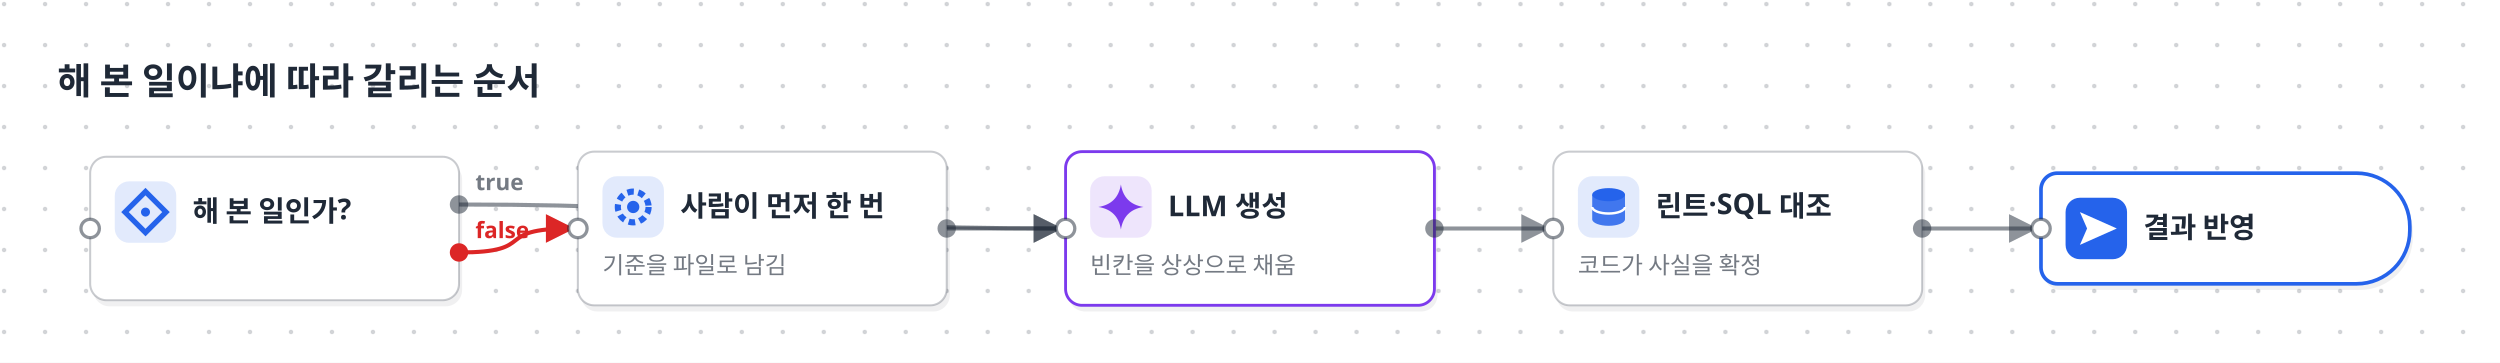
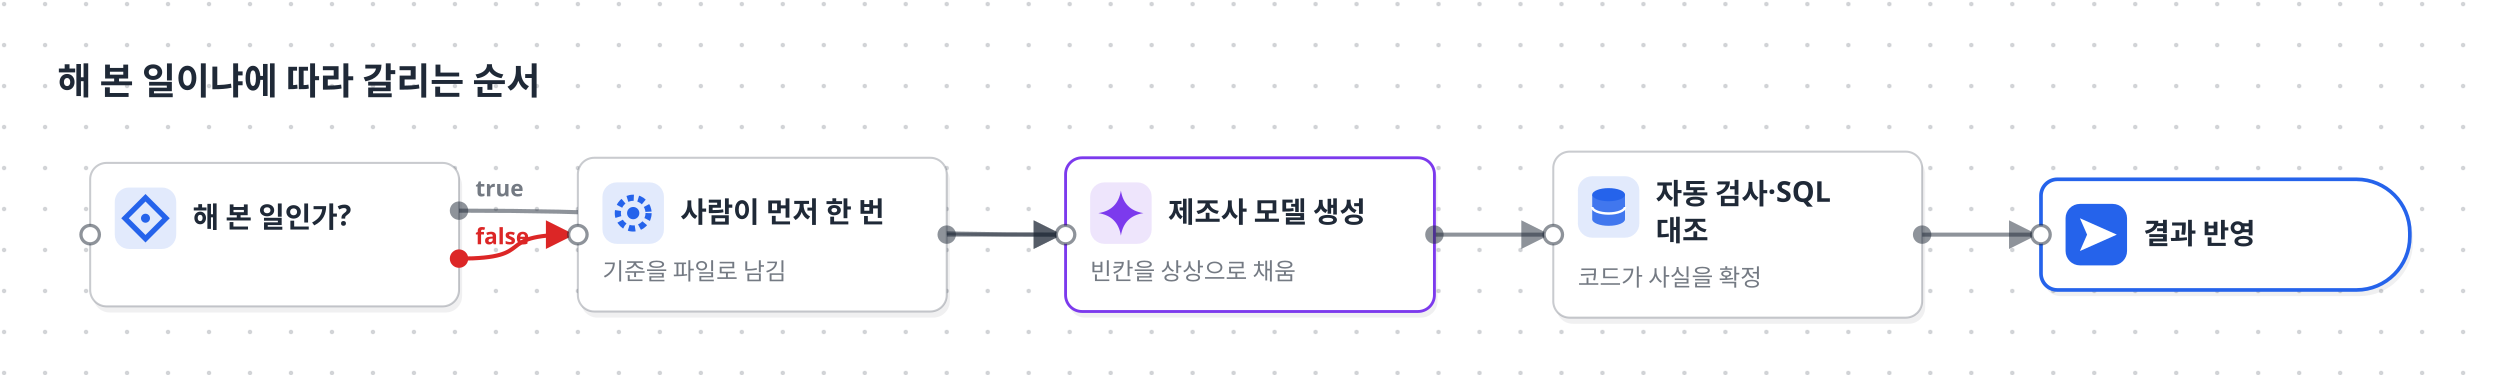
- <svg xmlns="http://www.w3.org/2000/svg" width="1220" height="177" viewBox="0 0 1220 177" font-family="'NanumSquare','Nanum Gothic','Apple SD Gothic Neo','Malgun Gothic',sans-serif" role="img">
+ <svg xmlns="http://www.w3.org/2000/svg" width="1220" height="183" viewBox="0 0 1220 183" font-family="'NanumSquare','Nanum Gothic','Apple SD Gothic Neo','Malgun Gothic',sans-serif" role="img">
  <defs>
    <pattern id="dots" width="20" height="20" patternUnits="userSpaceOnUse">
      <circle cx="2" cy="2" r="1.1" fill="#1f2937" fill-opacity="0.20" />
    </pattern>
    <marker id="ah" viewBox="0 0 10 10" refX="9" refY="5" markerWidth="7" markerHeight="7" orient="auto">
      <path d="M0,0 L10,5 L0,10 z" fill="#1f2937" fill-opacity="0.5" />
    </marker>
    <marker id="ahw" viewBox="0 0 10 10" refX="9" refY="5" markerWidth="7" markerHeight="7" orient="auto">
      <path d="M0,0 L10,5 L0,10 z" fill="#dc2626" />
    </marker>
  </defs>
-   <rect width="1220" height="177" fill="#ffffff" />
-   <rect width="1220" height="177" fill="url(#dots)" />
+   <rect width="1220" height="183" fill="#ffffff" />
+   <rect width="1220" height="183" fill="url(#dots)" />
  <text x="28" y="46" font-size="18" font-weight="700" fill="#1f2937">해 본 일이냐에 따라 갈리는 순서</text>
-   <path d="M224.0,99.8 C370.5,99.8 370.5,111.5 517.0,111.5" fill="none" stroke="#1f2937" stroke-opacity="0.5" stroke-width="2" marker-end="url(#ah)" />
-   <path d="M224.0,123.2 C264.0,123.2 239.0,111.5 279.0,111.5" fill="none" stroke="#dc2626" stroke-width="2" marker-end="url(#ahw)" />
-   <path d="M462.0,111.5 C502.0,111.5 477.0,111.5 517.0,111.5" fill="none" stroke="#1f2937" stroke-opacity="0.5" stroke-width="2" marker-end="url(#ah)" />
-   <path d="M700.0,111.5 C740.0,111.5 715.0,111.5 755.0,111.5" fill="none" stroke="#1f2937" stroke-opacity="0.5" stroke-width="2" marker-end="url(#ah)" />
-   <path d="M938.0,111.5 C978.0,111.5 953.0,111.5 993.0,111.5" fill="none" stroke="#1f2937" stroke-opacity="0.5" stroke-width="2" marker-end="url(#ah)" />
-   <path d="M53.5,79.5 H217.5 A8,8 0 0 1 225.5,87.5 V141.5 A8,8 0 0 1 217.5,149.5 H53.5 A8,8 0 0 1 45.5,141.5 V87.5 A8,8 0 0 1 53.5,79.5 Z" fill="#1f2937" fill-opacity="0.07" />
-   <path d="M52.0,76.5 H216.0 A8,8 0 0 1 224.0,84.5 V138.5 A8,8 0 0 1 216.0,146.5 H52.0 A8,8 0 0 1 44.0,138.5 V84.5 A8,8 0 0 1 52.0,76.5 Z" fill="#ffffff" stroke="#1f2937" stroke-opacity="0.24" stroke-width="1" />
-   <rect x="56.0" y="88.5" width="30" height="30" rx="7" fill="#2563eb" fill-opacity="0.13" />
-   <polygon points="71.0,93.5 81.0,103.5 71.0,113.5 61.0,103.5" fill="none" stroke="#2563eb" stroke-width="2.6" />
-   <circle cx="71.0" cy="103.5" r="2.2" fill="#2563eb" />
-   <text x="94.0" y="108.0" font-size="14" font-weight="700" fill="#1f2937">해 본 일인가?</text>
-   <circle cx="44.0" cy="111.5" r="4.5" fill="#ffffff" stroke="#1f2937" stroke-opacity="0.5" stroke-width="1.6" />
-   <circle cx="224.0" cy="99.8" r="4.5" fill="#1f2937" fill-opacity="0.5" />
-   <text x="232.0" y="92.8" font-size="11" font-weight="700" fill="#1f2937" fill-opacity="0.62">true</text>
-   <circle cx="224.0" cy="123.2" r="4.5" fill="#dc2626" />
-   <text x="232.0" y="116.2" font-size="11" font-weight="700" fill="#dc2626">false</text>
-   <path d="M291.5,77.0 H455.5 A8,8 0 0 1 463.5,85.0 V144.0 A8,8 0 0 1 455.5,152.0 H291.5 A8,8 0 0 1 283.5,144.0 V85.0 A8,8 0 0 1 291.5,77.0 Z" fill="#1f2937" fill-opacity="0.07" />
-   <path d="M290.0,74.0 H454.0 A8,8 0 0 1 462.0,82.0 V141.0 A8,8 0 0 1 454.0,149.0 H290.0 A8,8 0 0 1 282.0,141.0 V82.0 A8,8 0 0 1 290.0,74.0 Z" fill="#ffffff" stroke="#1f2937" stroke-opacity="0.24" stroke-width="1" />
-   <rect x="294.0" y="86.0" width="30" height="30" rx="7" fill="#2563eb" fill-opacity="0.13" />
-   <circle cx="309.0" cy="101.0" r="7.5" fill="none" stroke="#2563eb" stroke-width="3" stroke-dasharray="3.2 2.2" />
-   <circle cx="309.0" cy="101.0" r="3" fill="#2563eb" />
-   <text x="332.0" y="105.5" font-size="14" font-weight="700" fill="#1f2937">사람이 먼저 한 번</text>
-   <text x="294.0" y="133.5" font-size="11.5" fill="#1f2937" fill-opacity="0.62">기준을 파일로 남김</text>
-   <circle cx="282.0" cy="111.5" r="4.5" fill="#ffffff" stroke="#1f2937" stroke-opacity="0.5" stroke-width="1.6" />
-   <circle cx="462.0" cy="111.5" r="4.5" fill="#1f2937" fill-opacity="0.5" />
-   <path d="M529.5,77.0 H693.5 A8,8 0 0 1 701.5,85.0 V144.0 A8,8 0 0 1 693.5,152.0 H529.5 A8,8 0 0 1 521.5,144.0 V85.0 A8,8 0 0 1 529.5,77.0 Z" fill="#1f2937" fill-opacity="0.07" />
-   <path d="M528.0,74.0 H692.0 A8,8 0 0 1 700.0,82.0 V141.0 A8,8 0 0 1 692.0,149.0 H528.0 A8,8 0 0 1 520.0,141.0 V82.0 A8,8 0 0 1 528.0,74.0 Z" fill="#ffffff" stroke="#7c3aed" stroke-width="1.4" />
-   <rect x="532.0" y="86.0" width="30" height="30" rx="7" fill="#7c3aed" fill-opacity="0.13" />
-   <path d="M547.0,90.0 Q548.5,99.5 558.0,101.0 Q548.5,102.5 547.0,112.0 Q545.5,102.5 536.0,101.0 Q545.5,99.5 547.0,90.0 Z" fill="#7c3aed" />
-   <text x="570.0" y="105.5" font-size="14" font-weight="700" fill="#1f2937">LLM 생성</text>
-   <text x="532.0" y="133.5" font-size="11.5" fill="#1f2937" fill-opacity="0.62">빈칸을 상상으로 채움</text>
-   <circle cx="520.0" cy="111.5" r="4.5" fill="#ffffff" stroke="#1f2937" stroke-opacity="0.5" stroke-width="1.6" />
-   <circle cx="700.0" cy="111.5" r="4.5" fill="#1f2937" fill-opacity="0.5" />
-   <path d="M767.5,77.0 H931.5 A8,8 0 0 1 939.5,85.0 V144.0 A8,8 0 0 1 931.5,152.0 H767.5 A8,8 0 0 1 759.5,144.0 V85.0 A8,8 0 0 1 767.5,77.0 Z" fill="#1f2937" fill-opacity="0.07" />
-   <path d="M766.0,74.0 H930.0 A8,8 0 0 1 938.0,82.0 V141.0 A8,8 0 0 1 930.0,149.0 H766.0 A8,8 0 0 1 758.0,141.0 V82.0 A8,8 0 0 1 766.0,74.0 Z" fill="#ffffff" stroke="#1f2937" stroke-opacity="0.24" stroke-width="1" />
+   <path d="M224.0,102.8 C370.5,102.8 370.5,114.5 517.0,114.5" fill="none" stroke="#1f2937" stroke-opacity="0.5" stroke-width="2" marker-end="url(#ah)" />
+   <path d="M224.0,126.2 C264.0,126.2 239.0,114.5 279.0,114.5" fill="none" stroke="#dc2626" stroke-width="2" marker-end="url(#ahw)" />
+   <path d="M462.0,114.5 C502.0,114.5 477.0,114.5 517.0,114.5" fill="none" stroke="#1f2937" stroke-opacity="0.5" stroke-width="2" marker-end="url(#ah)" />
+   <path d="M700.0,114.5 C740.0,114.5 715.0,114.5 755.0,114.5" fill="none" stroke="#1f2937" stroke-opacity="0.5" stroke-width="2" marker-end="url(#ah)" />
+   <path d="M938.0,114.5 C978.0,114.5 953.0,114.5 993.0,114.5" fill="none" stroke="#1f2937" stroke-opacity="0.5" stroke-width="2" marker-end="url(#ah)" />
+   <path d="M53.5,82.5 H217.5 A8,8 0 0 1 225.5,90.5 V144.5 A8,8 0 0 1 217.5,152.5 H53.5 A8,8 0 0 1 45.5,144.5 V90.5 A8,8 0 0 1 53.5,82.5 Z" fill="#1f2937" fill-opacity="0.07" />
+   <path d="M52.0,79.5 H216.0 A8,8 0 0 1 224.0,87.5 V141.5 A8,8 0 0 1 216.0,149.5 H52.0 A8,8 0 0 1 44.0,141.5 V87.5 A8,8 0 0 1 52.0,79.5 Z" fill="#ffffff" stroke="#1f2937" stroke-opacity="0.24" stroke-width="1" />
+   <rect x="56.0" y="91.5" width="30" height="30" rx="7" fill="#2563eb" fill-opacity="0.13" />
+   <polygon points="71.0,96.5 81.0,106.5 71.0,116.5 61.0,106.5" fill="none" stroke="#2563eb" stroke-width="2.6" />
+   <circle cx="71.0" cy="106.5" r="2.2" fill="#2563eb" />
+   <text x="94.0" y="111.0" font-size="14" font-weight="700" fill="#1f2937">해 본 일인가?</text>
+   <circle cx="44.0" cy="114.5" r="4.5" fill="#ffffff" stroke="#1f2937" stroke-opacity="0.5" stroke-width="1.6" />
+   <circle cx="224.0" cy="102.8" r="4.5" fill="#1f2937" fill-opacity="0.5" />
+   <text x="232.0" y="95.8" font-size="11" font-weight="700" fill="#1f2937" fill-opacity="0.62">true</text>
+   <circle cx="224.0" cy="126.2" r="4.5" fill="#dc2626" />
+   <text x="232.0" y="119.2" font-size="11" font-weight="700" fill="#dc2626">false</text>
+   <path d="M291.5,80.0 H455.5 A8,8 0 0 1 463.5,88.0 V147.0 A8,8 0 0 1 455.5,155.0 H291.5 A8,8 0 0 1 283.5,147.0 V88.0 A8,8 0 0 1 291.5,80.0 Z" fill="#1f2937" fill-opacity="0.07" />
+   <path d="M290.0,77.0 H454.0 A8,8 0 0 1 462.0,85.0 V144.0 A8,8 0 0 1 454.0,152.0 H290.0 A8,8 0 0 1 282.0,144.0 V85.0 A8,8 0 0 1 290.0,77.0 Z" fill="#ffffff" stroke="#1f2937" stroke-opacity="0.24" stroke-width="1" />
+   <rect x="294.0" y="89.0" width="30" height="30" rx="7" fill="#2563eb" fill-opacity="0.13" />
+   <circle cx="309.0" cy="104.0" r="7.5" fill="none" stroke="#2563eb" stroke-width="3" stroke-dasharray="3.2 2.2" />
+   <circle cx="309.0" cy="104.0" r="3" fill="#2563eb" />
+   <text x="332.0" y="108.5" font-size="14" font-weight="700" fill="#1f2937">사람이 먼저 한 번</text>
+   <text x="294.0" y="136.5" font-size="11.5" fill="#1f2937" fill-opacity="0.62">기준을 파일로 남김</text>
+   <circle cx="282.0" cy="114.5" r="4.5" fill="#ffffff" stroke="#1f2937" stroke-opacity="0.5" stroke-width="1.6" />
+   <circle cx="462.0" cy="114.5" r="4.5" fill="#1f2937" fill-opacity="0.5" />
+   <path d="M529.5,80.0 H693.5 A8,8 0 0 1 701.5,88.0 V147.0 A8,8 0 0 1 693.5,155.0 H529.5 A8,8 0 0 1 521.5,147.0 V88.0 A8,8 0 0 1 529.5,80.0 Z" fill="#1f2937" fill-opacity="0.07" />
+   <path d="M528.0,77.0 H692.0 A8,8 0 0 1 700.0,85.0 V144.0 A8,8 0 0 1 692.0,152.0 H528.0 A8,8 0 0 1 520.0,144.0 V85.0 A8,8 0 0 1 528.0,77.0 Z" fill="#ffffff" stroke="#7c3aed" stroke-width="1.4" />
+   <rect x="532.0" y="89.0" width="30" height="30" rx="7" fill="#7c3aed" fill-opacity="0.13" />
+   <path d="M547.0,93.0 Q548.5,102.5 558.0,104.0 Q548.5,105.5 547.0,115.0 Q545.5,105.5 536.0,104.0 Q545.5,102.5 547.0,93.0 Z" fill="#7c3aed" />
+   <text x="570.0" y="108.5" font-size="14" font-weight="700" fill="#1f2937">제조사 모델 생성</text>
+   <text x="532.0" y="136.5" font-size="11.5" fill="#1f2937" fill-opacity="0.62">빈칸을 상상으로 채움</text>
+   <circle cx="520.0" cy="114.5" r="4.5" fill="#ffffff" stroke="#1f2937" stroke-opacity="0.5" stroke-width="1.6" />
+   <circle cx="700.0" cy="114.5" r="4.5" fill="#1f2937" fill-opacity="0.5" />
+   <path d="M767.5,77.0 H931.5 A8,8 0 0 1 939.5,85.0 V150.0 A8,8 0 0 1 931.5,158.0 H767.5 A8,8 0 0 1 759.5,150.0 V85.0 A8,8 0 0 1 767.5,77.0 Z" fill="#1f2937" fill-opacity="0.07" />
+   <path d="M766.0,74.0 H930.0 A8,8 0 0 1 938.0,82.0 V147.0 A8,8 0 0 1 930.0,155.0 H766.0 A8,8 0 0 1 758.0,147.0 V82.0 A8,8 0 0 1 766.0,74.0 Z" fill="#ffffff" stroke="#1f2937" stroke-opacity="0.24" stroke-width="1" />
  <rect x="770.0" y="86.0" width="30" height="30" rx="7" fill="#2563eb" fill-opacity="0.13" />
  <path d="M777.0,95.0 V107.0 A8,3.2 0 0 0 793.0,107.0 V95.0" fill="#2563eb" fill-opacity="0.85" />
  <ellipse cx="785.0" cy="95.0" rx="8" ry="3.2" fill="#2563eb" />
  <path d="M777.0,101.0 A8,3.2 0 0 0 793.0,101.0" fill="none" stroke="#ffffff" stroke-width="1.2" />
-   <text x="808.0" y="105.5" font-size="14" font-weight="700" fill="#1f2937">린트·SQL 대조</text>
-   <text x="770.0" y="133.5" font-size="11.5" fill="#1f2937" fill-opacity="0.62">코드가 사실을 확정</text>
-   <circle cx="758.0" cy="111.5" r="4.5" fill="#ffffff" stroke="#1f2937" stroke-opacity="0.5" stroke-width="1.6" />
-   <circle cx="938.0" cy="111.5" r="4.5" fill="#1f2937" fill-opacity="0.5" />
-   <path d="M1005.5,87.5 H1151.5 A26,26 0 0 1 1177.5,113.5 V115.5 A26,26 0 0 1 1151.5,141.5 H1005.5 A8,8 0 0 1 997.5,133.5 V95.5 A8,8 0 0 1 1005.5,87.5 Z" fill="#1f2937" fill-opacity="0.07" />
-   <path d="M1004.0,84.5 H1150.0 A26,26 0 0 1 1176.0,110.5 V112.5 A26,26 0 0 1 1150.0,138.5 H1004.0 A8,8 0 0 1 996.0,130.5 V92.5 A8,8 0 0 1 1004.0,84.5 Z" fill="#ffffff" stroke="#2563eb" stroke-width="1.8" />
-   <rect x="1008.0" y="96.5" width="30" height="30" rx="7" fill="#2563eb" fill-opacity="1" />
-   <polygon points="1015.0,103.5 1033.0,111.5 1015.0,119.5 1018.5,111.5" fill="#ffffff" />
-   <text x="1046.0" y="116.0" font-size="14" font-weight="700" fill="#1f2937">결과 반영</text>
-   <circle cx="996.0" cy="111.5" r="4.5" fill="#ffffff" stroke="#1f2937" stroke-opacity="0.5" stroke-width="1.6" />
+   <text x="808.0" y="99.5" font-size="14" font-weight="700" fill="#1f2937">자동 검사·SQL</text>
+   <text x="808.0" y="117.5" font-size="14" font-weight="700" fill="#1f2937">대조</text>
+   <text x="770.0" y="139.5" font-size="11.5" fill="#1f2937" fill-opacity="0.62">코드가 사실을 확정</text>
+   <circle cx="758.0" cy="114.5" r="4.5" fill="#ffffff" stroke="#1f2937" stroke-opacity="0.5" stroke-width="1.6" />
+   <circle cx="938.0" cy="114.5" r="4.5" fill="#1f2937" fill-opacity="0.5" />
+   <path d="M1005.5,90.5 H1151.5 A26,26 0 0 1 1177.5,116.5 V118.5 A26,26 0 0 1 1151.5,144.5 H1005.5 A8,8 0 0 1 997.5,136.5 V98.5 A8,8 0 0 1 1005.5,90.5 Z" fill="#1f2937" fill-opacity="0.07" />
+   <path d="M1004.0,87.5 H1150.0 A26,26 0 0 1 1176.0,113.5 V115.5 A26,26 0 0 1 1150.0,141.5 H1004.0 A8,8 0 0 1 996.0,133.5 V95.5 A8,8 0 0 1 1004.0,87.5 Z" fill="#ffffff" stroke="#2563eb" stroke-width="1.8" />
+   <rect x="1008.0" y="99.5" width="30" height="30" rx="7" fill="#2563eb" fill-opacity="1" />
+   <polygon points="1015.0,106.5 1033.0,114.5 1015.0,122.5 1018.5,114.5" fill="#ffffff" />
+   <text x="1046.0" y="119.0" font-size="14" font-weight="700" fill="#1f2937">결과 반영</text>
+   <circle cx="996.0" cy="114.5" r="4.5" fill="#ffffff" stroke="#1f2937" stroke-opacity="0.5" stroke-width="1.6" />
</svg>
